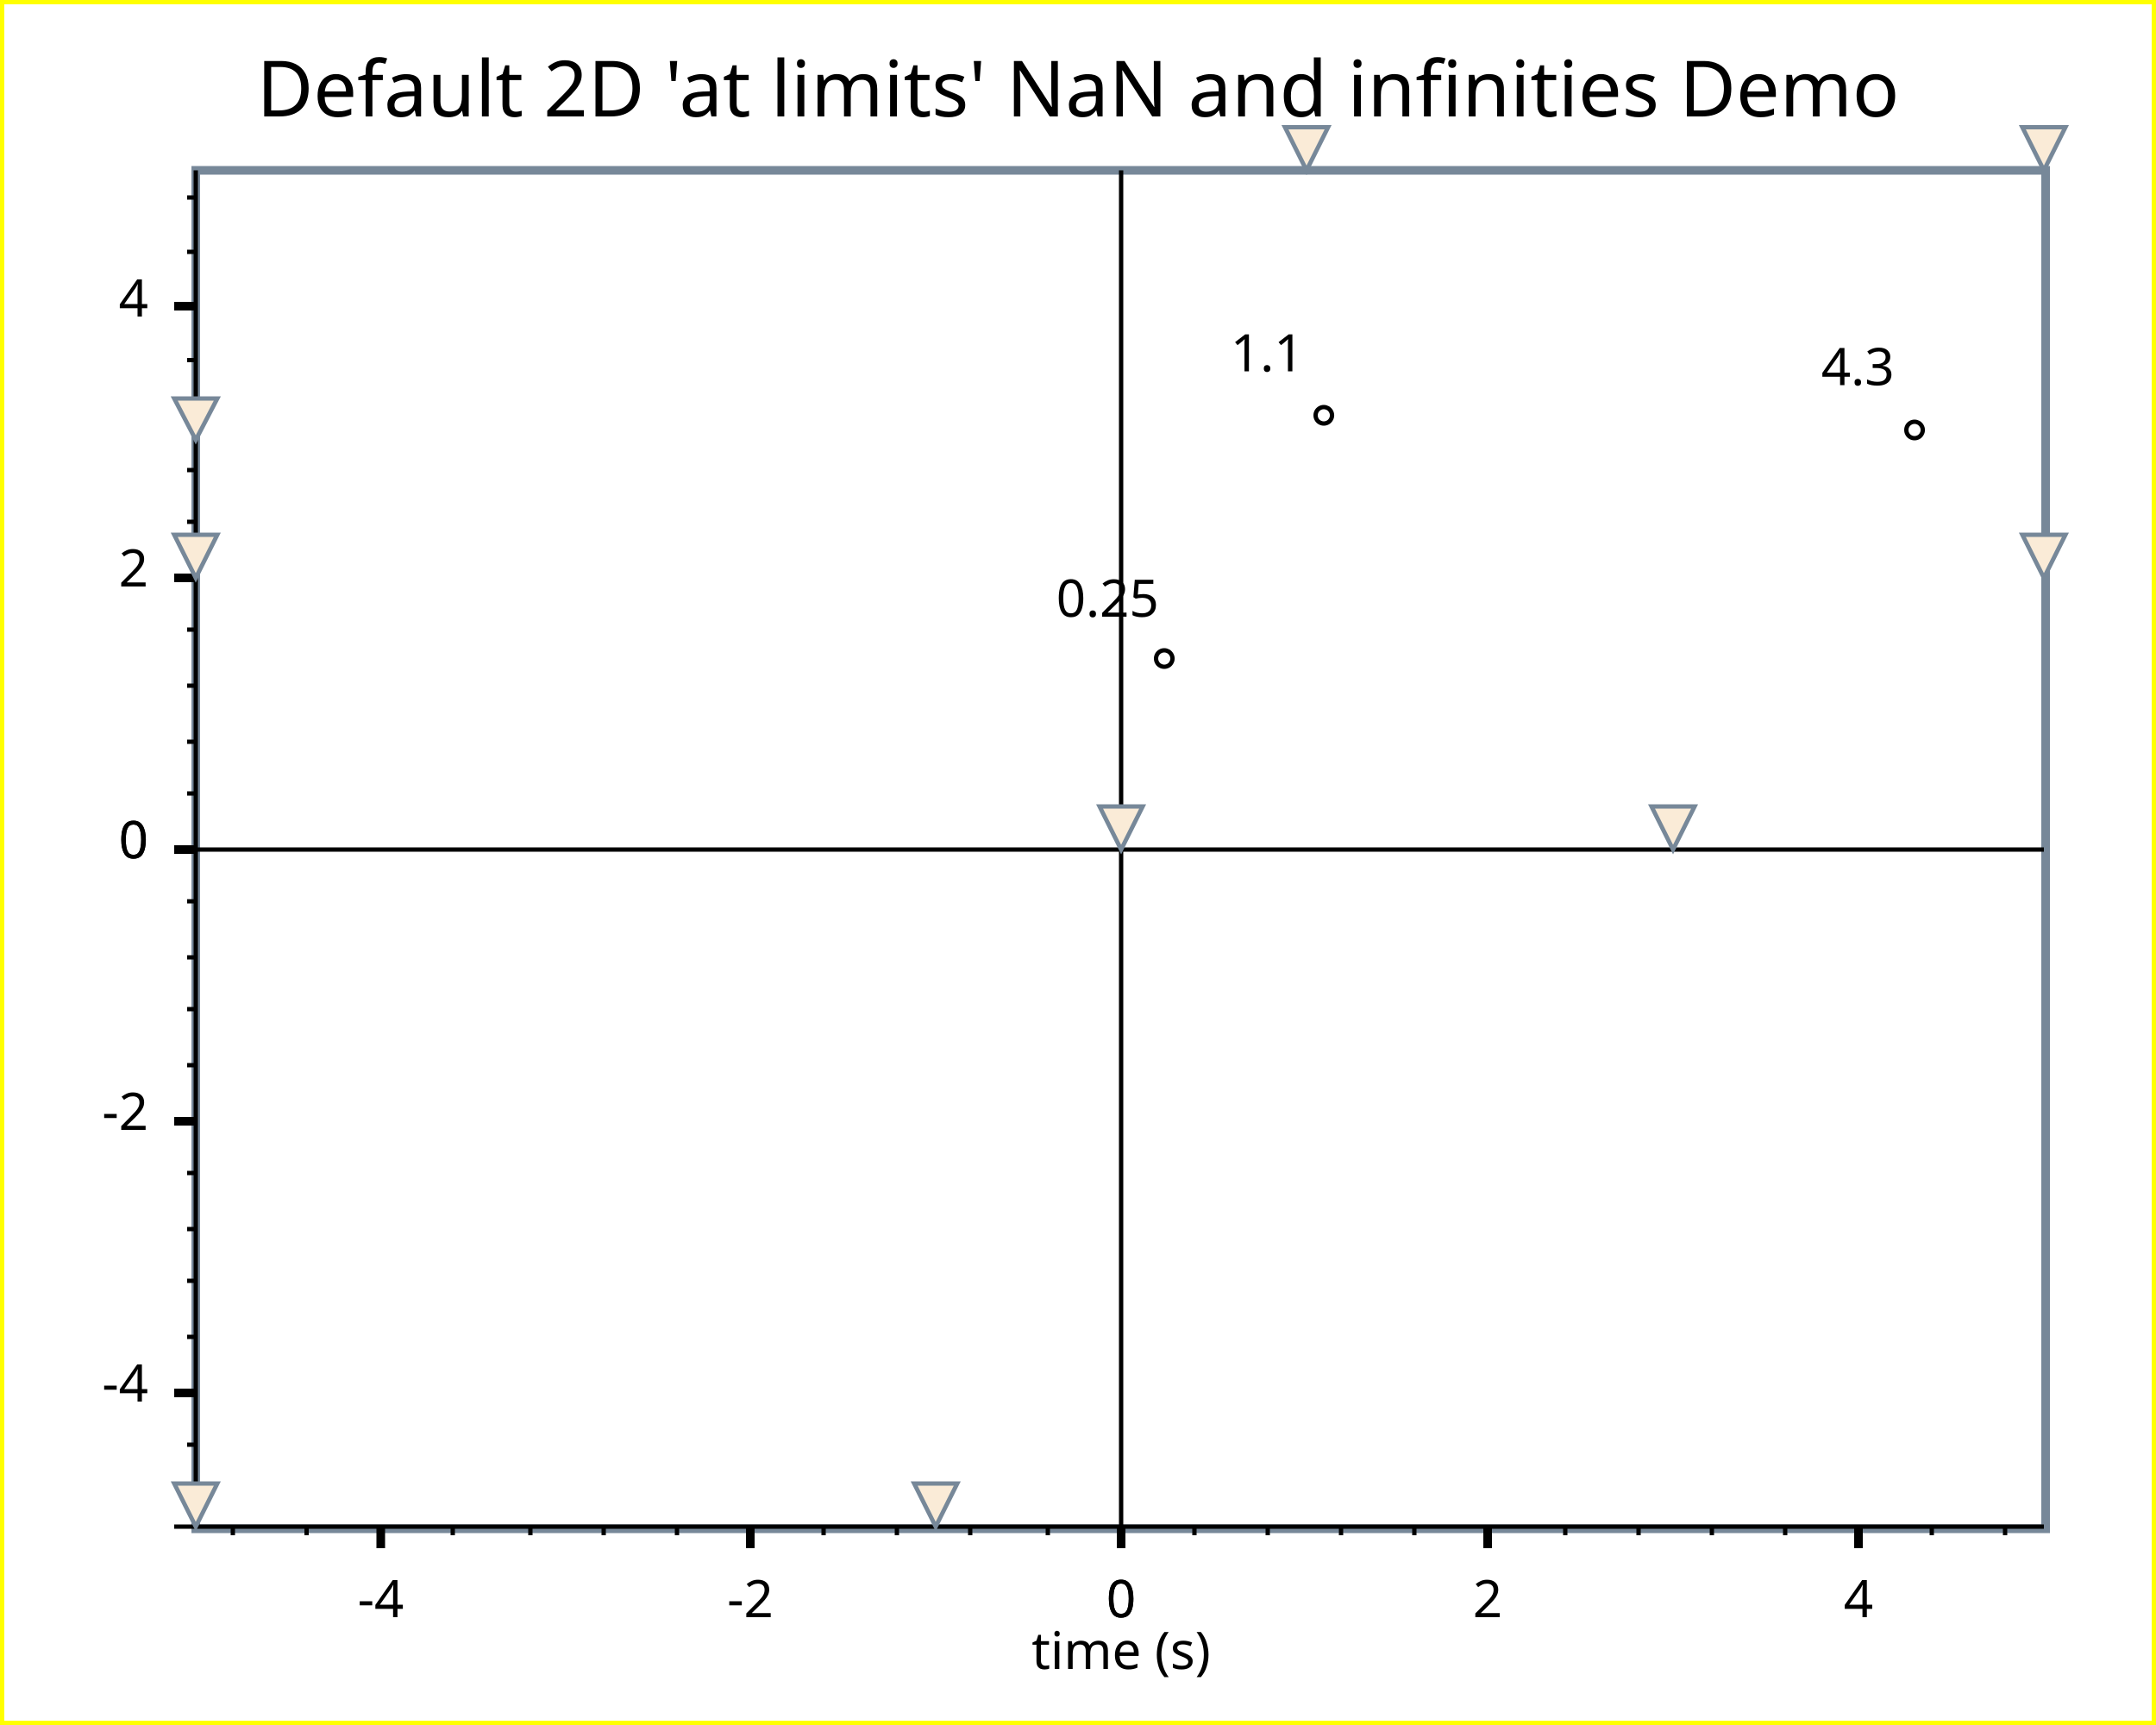
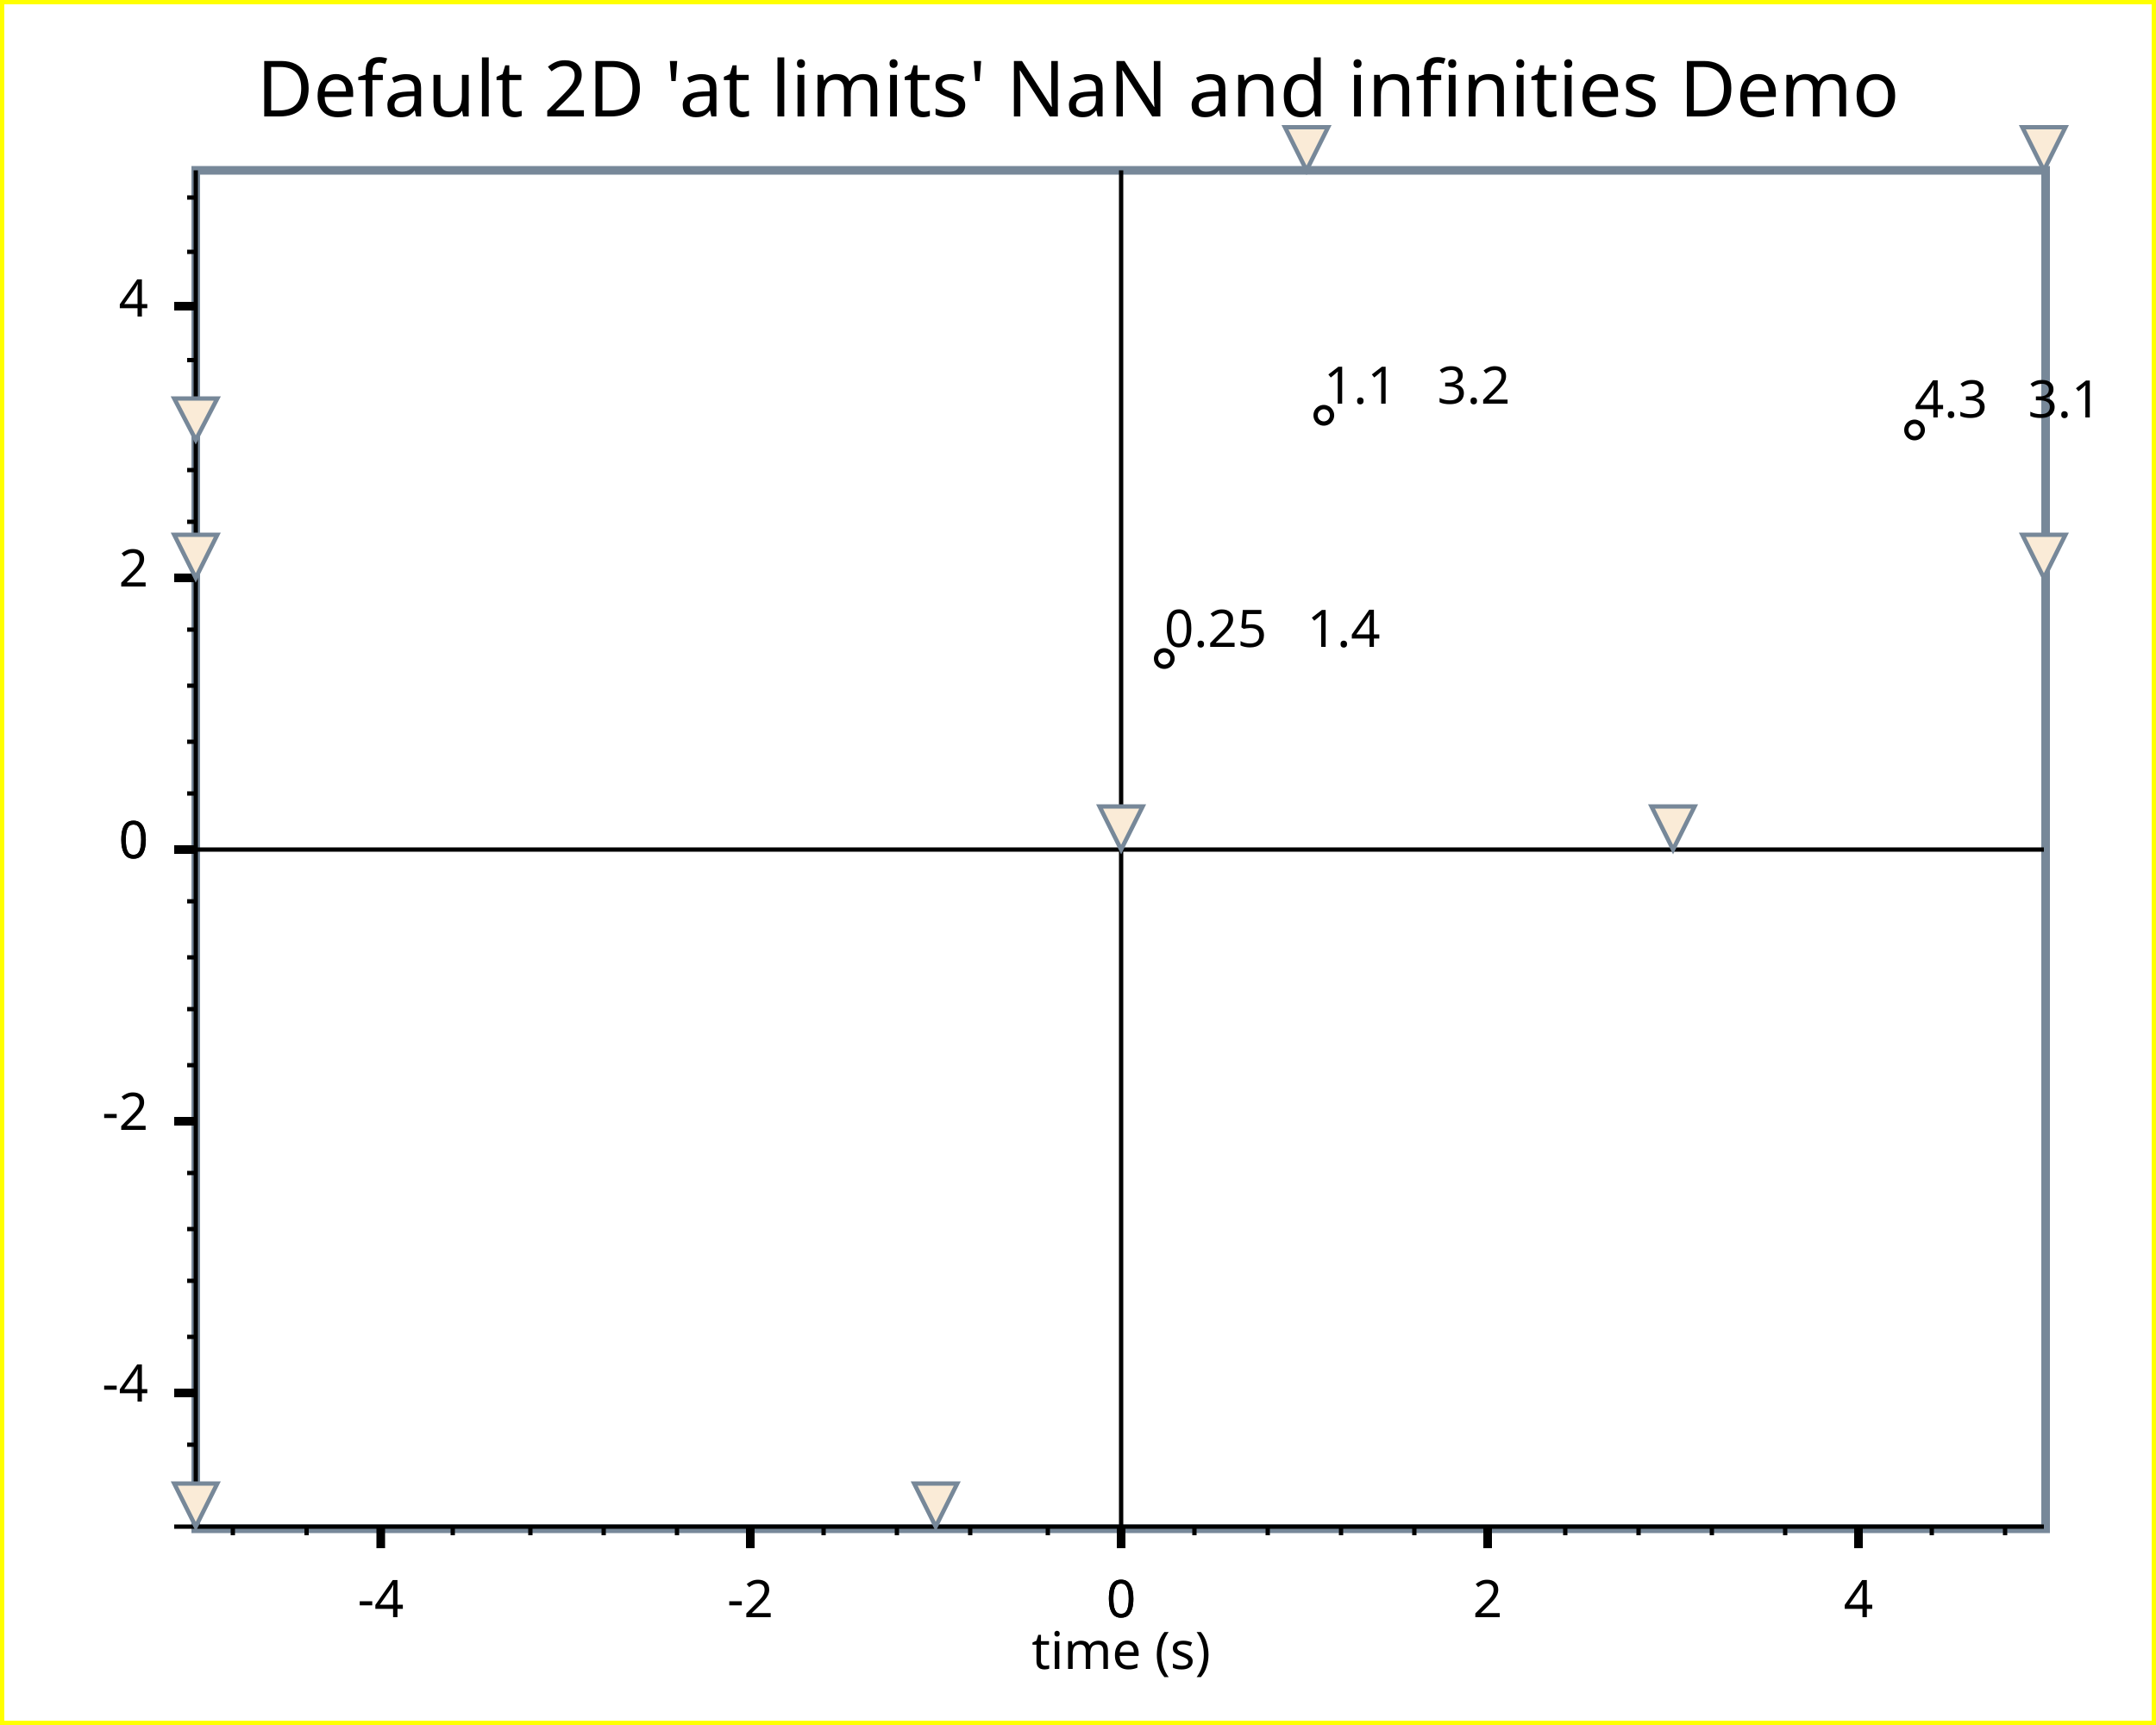
<svg xmlns="http://www.w3.org/2000/svg" width="500" height="400" version="1.1">
  <clipPath id="plot_window">
    <rect x="46.4" y="40.5" width="427" height="313" />
  </clipPath>
  <g id="imageBackground" stroke="rgb(255,255,0)" fill="rgb(255,255,255)" stroke-width="2">
    <rect x="0" y="0" width="500" height="400" />
  </g>
  <g id="plotBackground" stroke="rgb(119,136,153)" fill="rgb(255,255,255)" stroke-width="2">
    <rect x="45.4" y="39.5" width="429" height="315" />
  </g>
  <g id="yMinorGrid" stroke="rgb(200,220,255)" stroke-width="0.5">
	</g>
  <g id="yMajorGrid" stroke="rgb(200,220,255)" stroke-width="1">
	</g>
  <g id="xMinorGrid" stroke="rgb(200,220,255)" stroke-width="0.5">
	</g>
  <g id="xMajorGrid" stroke="rgb(200,220,255)" stroke-width="1">
	</g>
  <g id="yAxis" stroke="rgb(0,0,0)" stroke-width="1">
    <line x1="260" y1="39.5" x2="260" y2="359" />
    <line x1="45.4" y1="39.5" x2="45.4" y2="354" />
  </g>
  <g id="xAxis" stroke="rgb(0,0,0)" stroke-width="1">
    <line x1="40.4" y1="197" x2="474" y2="197" />
    <line x1="40.4" y1="354" x2="474" y2="354" />
  </g>
  <g id="yMinorTicks" stroke="rgb(0,0,0)" stroke-width="1">
    <path d="    M43.4,184 L45.4,184     M43.4,172 L45.4,172     M43.4,159 L45.4,159     M43.4,146 L45.4,146     M43.4,121 L45.4,121     M43.4,109 L45.4,109     M43.4,96.1 L45.4,96.1     M43.4,83.5 L45.4,83.5     M43.4,58.4 L45.4,58.4     M43.4,45.8 L45.4,45.8     M43.4,197 L45.4,197     M43.4,209 L45.4,209     M43.4,222 L45.4,222     M43.4,234 L45.4,234     M43.4,247 L45.4,247     M43.4,260 L45.4,260     M43.4,272 L45.4,272     M43.4,285 L45.4,285     M43.4,297 L45.4,297     M43.4,310 L45.4,310     M43.4,323 L45.4,323     M43.4,323 L45.4,323     M43.4,335 L45.4,335     M43.4,348 L45.4,348     " fill="none" />
  </g>
  <g id="xMinorTicks" stroke="rgb(0,0,0)" stroke-width="1">
    <path d="    M277,354 L277,356     M294,354 L294,356     M311,354 L311,356     M328,354 L328,356     M363,354 L363,356     M380,354 L380,356     M397,354 L397,356     M414,354 L414,356     M448,354 L448,356     M465,354 L465,356     M243,354 L243,356     M225,354 L225,356     M208,354 L208,356     M191,354 L191,356     M157,354 L157,356     M140,354 L140,356     M123,354 L123,356     M105,354 L105,356     M71.1,354 L71.1,356     M54,354 L54,356     " fill="none" />
  </g>
  <g id="yMajorTicks" stroke="rgb(0,0,0)" stroke-width="2">
    <path d="    M40.4,197 L45.4,197     M40.4,134 L45.4,134     M40.4,71 L45.4,71     M40.4,197 L45.4,197     M40.4,260 L45.4,260     M40.4,323 L45.4,323     " fill="none" />
  </g>
  <g id="xMajorTicks" stroke="rgb(0,0,0)" stroke-width="2">
    <path d="    M260,354 L260,359     M345,354 L345,359     M431,354 L431,359     M260,354 L260,359     M174,354 L174,359     M88.3,354 L88.3,359     " fill="none" />
  </g>
  <g id="xTicksValues" font-size="12" font-family="Lucida Sans Unicode" text-anchor="middle">
    <text x="260" y="375">0
		</text>
    <text x="345" y="375">2
		</text>
    <text x="431" y="375">4
		</text>
    <text x="260" y="375">0
		</text>
    <text x="174" y="375">-2
		</text>
    <text x="88.3" y="375">-4
		</text>
  </g>
  <g id="yTicksValues" font-size="12" font-family="Lucida Sans Unicode" text-anchor="end">
    <text x="34.4" y="199">0
		</text>
    <text x="34.4" y="136">2
		</text>
    <text x="34.4" y="73.4">4
		</text>
    <text x="34.4" y="199">0
		</text>
    <text x="34.4" y="262">-2
		</text>
    <text x="34.4" y="325">-4
		</text>
  </g>
  <g id="yLabel">
    <text x="14.9" y="197" text-anchor="middle" transform="rotate(-90 14.9 197)" font-size="14" font-family="Lucida Sans Unicode">
		</text>
  </g>
  <g id="xLabel">
    <text x="260" y="387" text-anchor="middle" font-size="12" font-family="Lucida Sans Unicode">time (s)
		</text>
  </g>
  <g id="plotPoints" clip-path="url(#plot_window)">
    <g stroke="rgb(0,0,0)" fill="rgb(255,255,255)" font-size="5" font-family="Lucida Sans Unicode" text-anchor="middle">
      <text x="270" y="154">●
		</text>
      <text x="307" y="97.6">●
		</text>
      <text x="444" y="101">●
		</text>
    </g>
  </g>
  <g id="limitPoints" stroke="rgb(119,136,153)" fill="rgb(250,235,215)">
    <polygon points=" 40.4,344 50.4,344 45.4,354" />
    <polygon points=" 40.4,124 50.4,124 45.4,134" />
    <polygon points=" 40.4,92.4 50.4,92.4 45.4,102" />
    <polygon points=" 212,344 222,344 217,354" />
    <polygon points=" 255,187 265,187 260,197" />
    <polygon points=" 298,29.5 308,29.5 303,39.5" />
    <polygon points=" 383,187 393,187 388,197" />
    <polygon points=" 469,124 479,124 474,134" />
    <polygon points=" 469,29.5 479,29.5 474,39.5" />
  </g>
  <g id="title">
    <text x="250" y="27" text-anchor="middle" font-size="18" font-family="Lucida Sans Unicode" font-weight="normal">Default 2D 'at limits' NaN and infinities Demo
		</text>
  </g>
  <g id="plotXValues">
    <g>
-       <text x="270" y="143" text-anchor="middle" font-size="12" font-family="Lucida Sans Unicode">0.25
+       <text x="270" y="150" font-size="12" font-family="Lucida Sans Unicode">0.25
		<tspan fill="rgb(0,0,0)" font-size="12" font-family="Lucida Sans Unicode" />
        <tspan fill="rgb(0,0,0)" font-size="12" font-family="Lucida Sans Unicode" />
-         <tspan fill="none" font-size="12" font-family="Lucida Sans Unicode">1.4</tspan>
+         <tspan fill="rgb(0,0,0)" font-size="12" font-family="Lucida Sans Unicode">1.4</tspan>
      </text>
    </g>
    <g>
-       <text x="307" y="86.1" text-anchor="middle" font-size="12" font-family="Lucida Sans Unicode">1.1
+       <text x="307" y="93.6" font-size="12" font-family="Lucida Sans Unicode">1.1
		<tspan fill="rgb(0,0,0)" font-size="12" font-family="Lucida Sans Unicode" />
        <tspan fill="rgb(0,0,0)" font-size="12" font-family="Lucida Sans Unicode" />
-         <tspan fill="none" font-size="12" font-family="Lucida Sans Unicode">3.2</tspan>
+         <tspan fill="rgb(0,0,0)" font-size="12" font-family="Lucida Sans Unicode">3.2</tspan>
      </text>
    </g>
    <g>
-       <text x="444" y="89.3" text-anchor="middle" font-size="12" font-family="Lucida Sans Unicode">4.3
+       <text x="444" y="96.8" font-size="12" font-family="Lucida Sans Unicode">4.3
		<tspan fill="rgb(0,0,0)" font-size="12" font-family="Lucida Sans Unicode" />
        <tspan fill="rgb(0,0,0)" font-size="12" font-family="Lucida Sans Unicode" />
-         <tspan fill="none" font-size="12" font-family="Lucida Sans Unicode">3.1</tspan>
+         <tspan fill="rgb(0,0,0)" font-size="12" font-family="Lucida Sans Unicode">3.1</tspan>
      </text>
    </g>
  </g>
  <g id="plotYValues">
	</g>
</svg>
